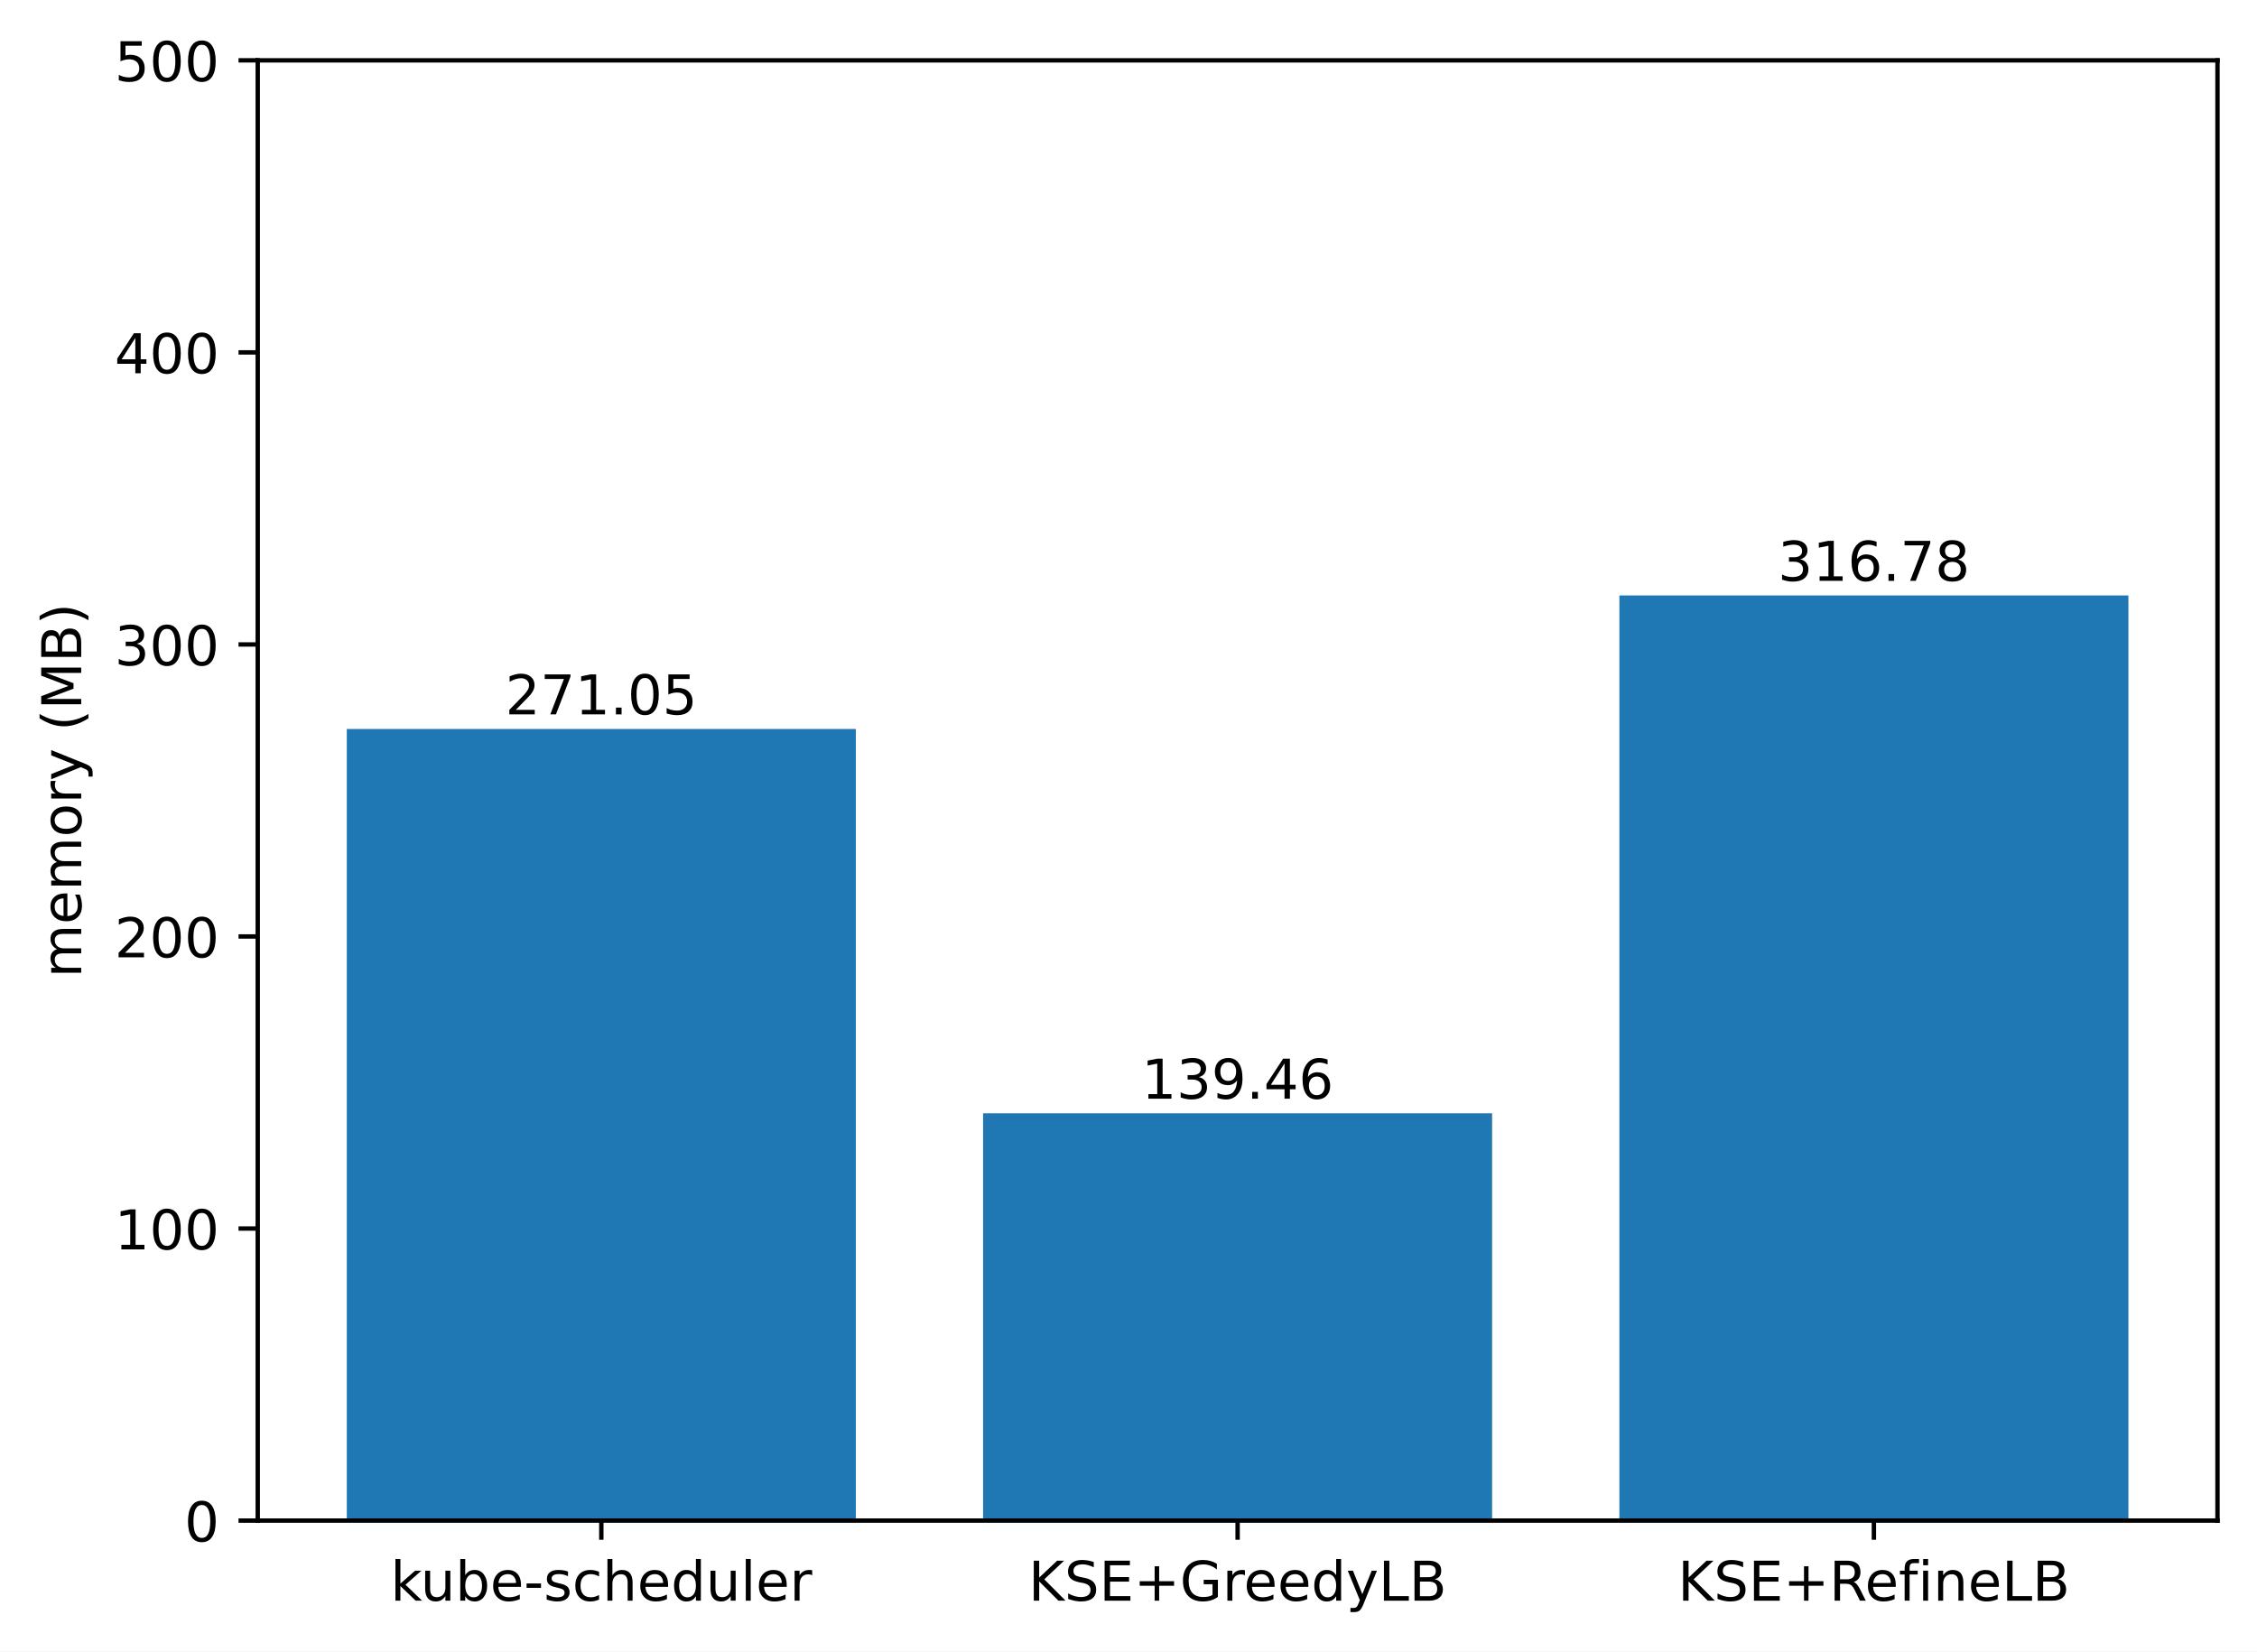
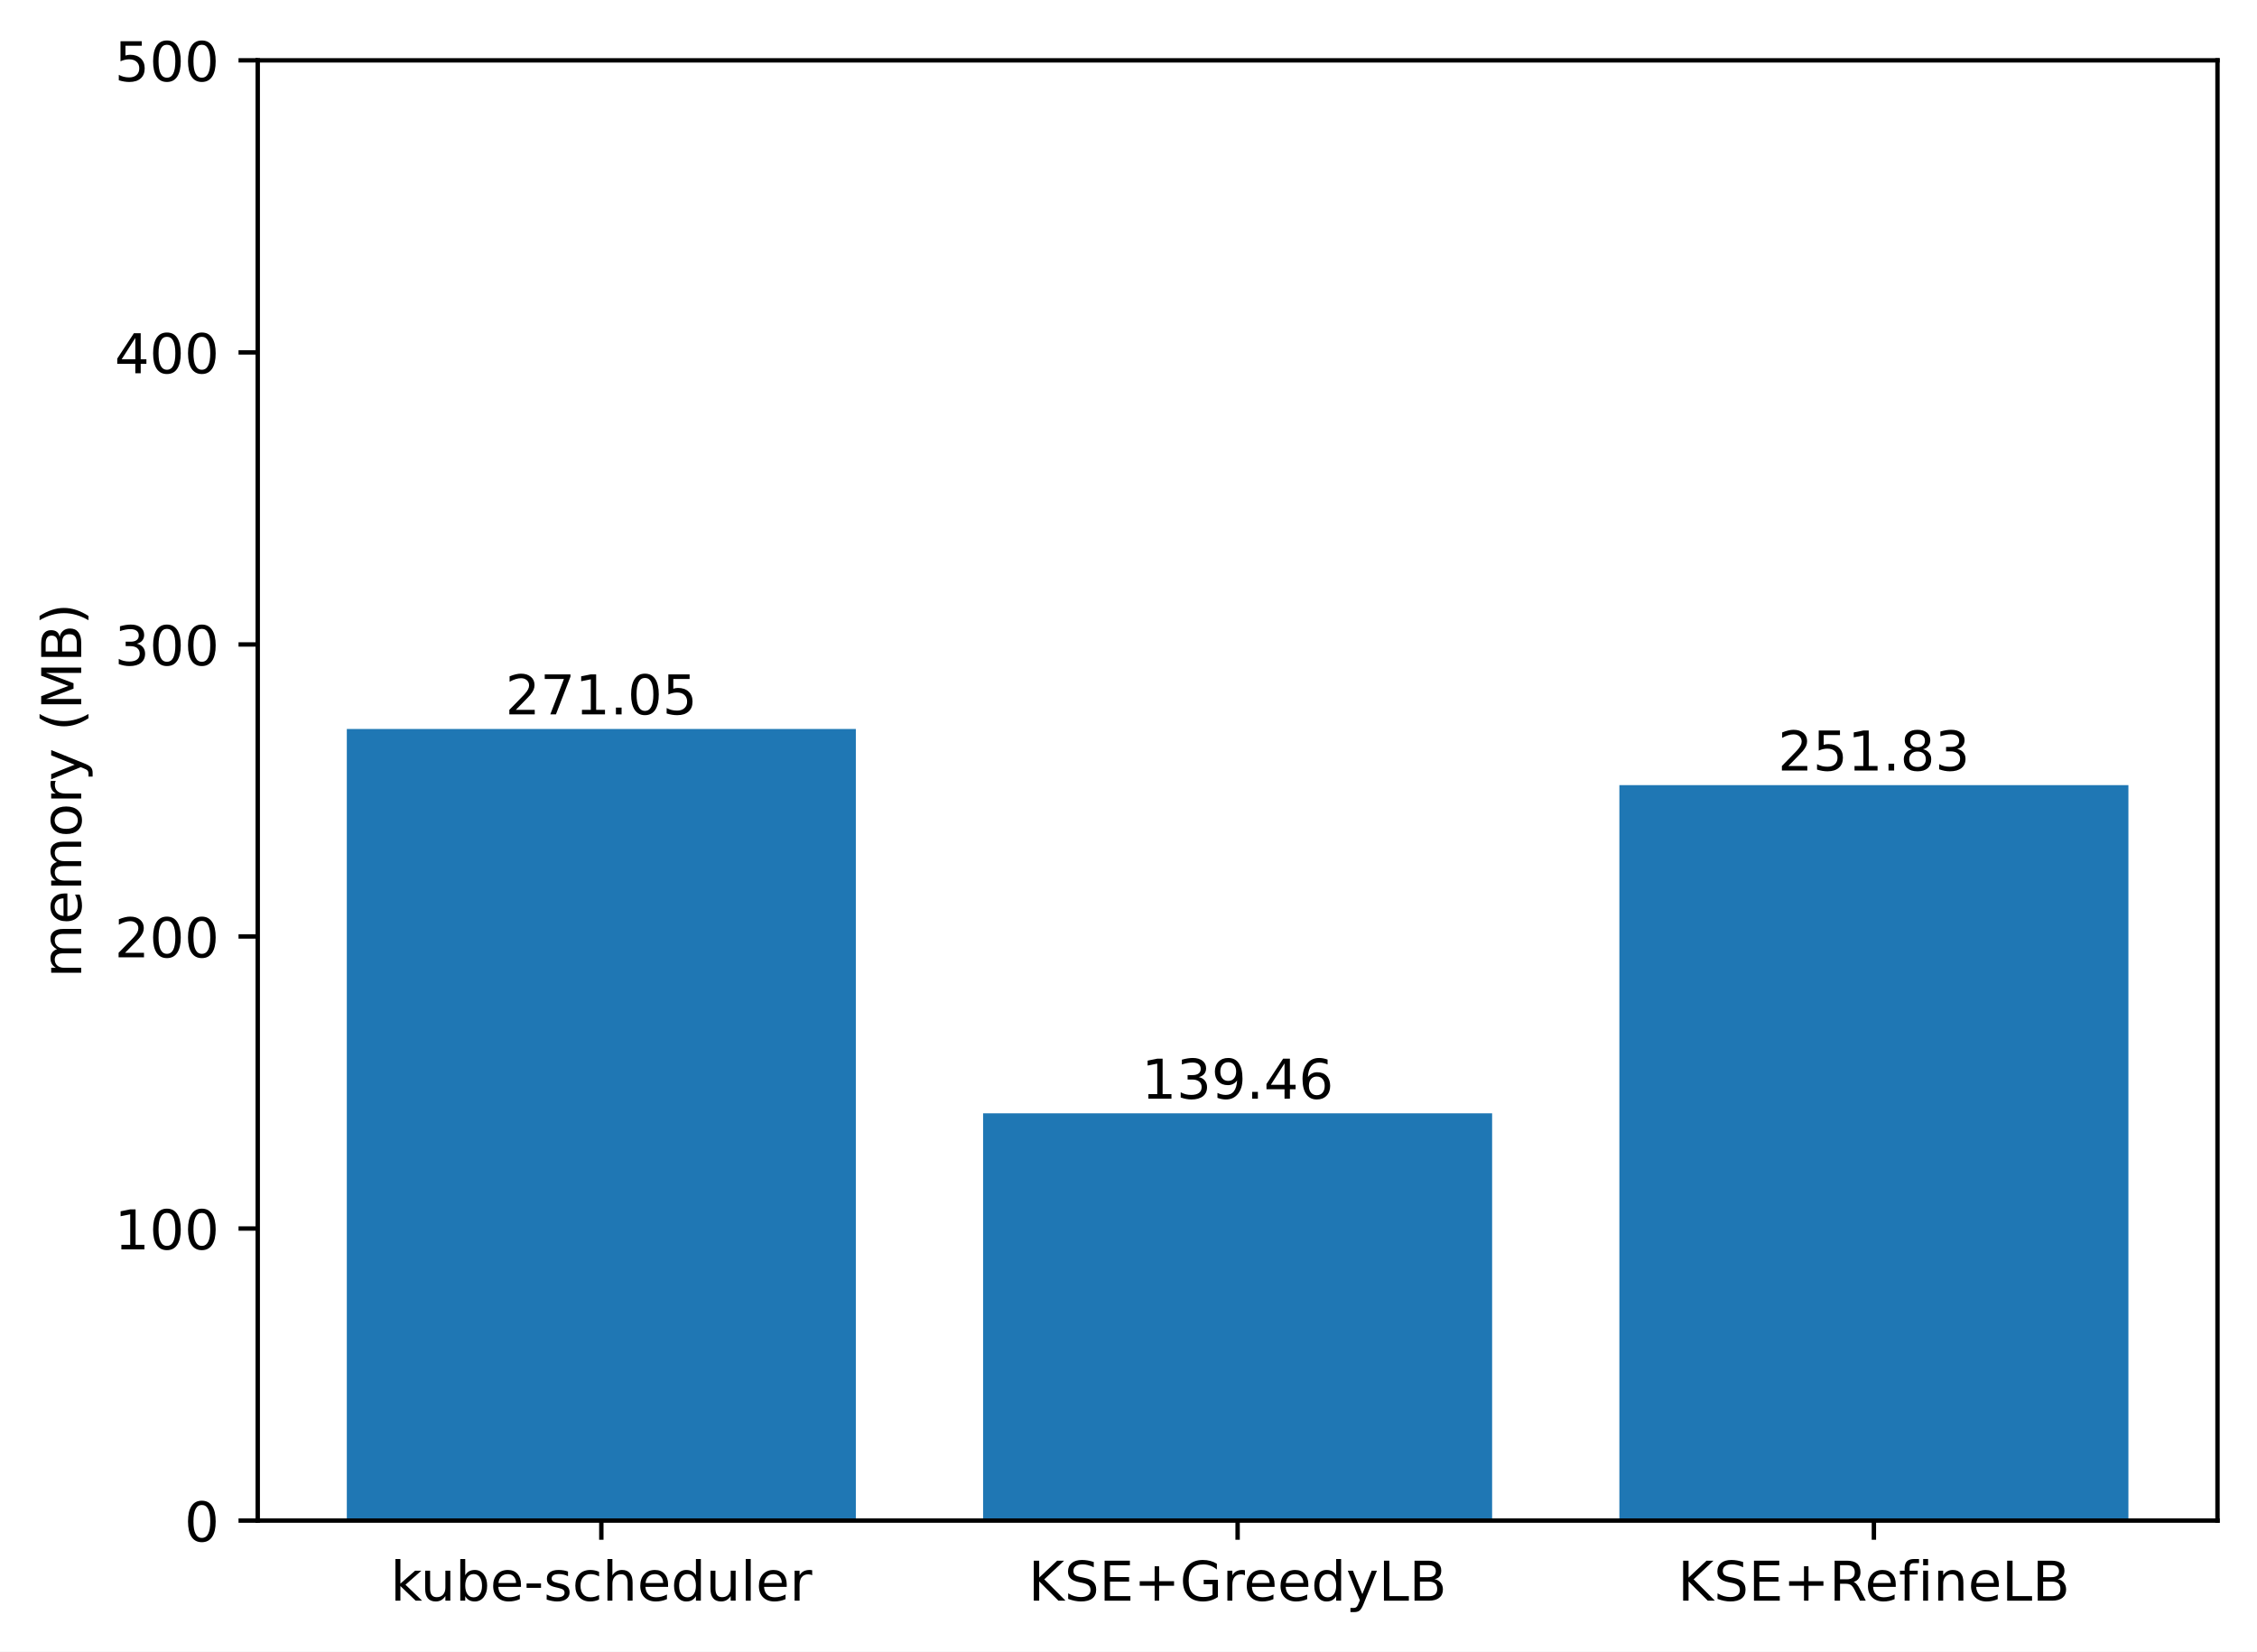
<svg xmlns="http://www.w3.org/2000/svg" xmlns:xlink="http://www.w3.org/1999/xlink" width="411.286pt" height="300.989pt" viewBox="0 0 411.286 300.989" version="1.1">
  <defs>
    <style type="text/css">*{stroke-linejoin: round; stroke-linecap: butt}</style>
  </defs>
  <g id="figure_1">
    <g id="patch_1">
      <path d="M 0 300.989  L 411.286 300.989  L 411.286 0  L 0 0  z " style="fill: #ffffff" />
    </g>
    <g id="axes_1">
      <g id="patch_2">
        <path d="M 46.966 277.111  L 404.086 277.111  L 404.086 10.999  L 46.966 10.999  z " style="fill: #ffffff" />
      </g>
      <g id="patch_3">
-         <path d="M 63.198 277.111  L 155.957 277.111  L 155.957 132.852  L 63.198 132.852  z " clip-path="url(#pc7af144da1)" style="fill: #1f77b4" />
+         <path d="M 63.198 277.111  L 155.957 277.111  L 155.957 132.852  L 63.198 132.852  z " clip-path="url(#p76c6225995)" style="fill: #1f77b4" />
      </g>
      <g id="patch_4">
-         <path d="M 179.146 277.111  L 271.905 277.111  L 271.905 202.887  L 179.146 202.887  z " clip-path="url(#pc7af144da1)" style="fill: #1f77b4" />
+         <path d="M 179.146 277.111  L 271.905 277.111  L 271.905 202.887  L 179.146 202.887  z " clip-path="url(#p76c6225995)" style="fill: #1f77b4" />
      </g>
      <g id="patch_5">
-         <path d="M 295.094 277.111  L 387.853 277.111  L 387.853 108.513  L 295.094 108.513  z " clip-path="url(#pc7af144da1)" style="fill: #1f77b4" />
+         <path d="M 295.094 277.111  L 387.853 277.111  L 387.853 143.081  L 295.094 143.081  z " clip-path="url(#p76c6225995)" style="fill: #1f77b4" />
      </g>
      <g id="matplotlib.axis_1">
        <g id="xtick_1">
          <g id="line2d_1">
            <defs>
-               <path id="m0ced8cfa9f" d="M 0 0  L 0 3.5  " style="stroke: #000000; stroke-width: 0.8" />
+               <path id="mfb636e3645" d="M 0 0  L 0 3.5  " style="stroke: #000000; stroke-width: 0.8" />
            </defs>
            <g>
-               <use xlink:href="#m0ced8cfa9f" x="109.578" y="277.111" style="stroke: #000000; stroke-width: 0.8" />
+               <use xlink:href="#mfb636e3645" x="109.578" y="277.111" style="stroke: #000000; stroke-width: 0.8" />
            </g>
          </g>
          <g id="text_1">
            <g transform="translate(71.15179 291.7097)scale(0.1 -0.1)">
              <defs>
                <path id="DejaVuSans-6b" d="M 581 4863  L 1159 4863  L 1159 1991  L 2875 3500  L 3609 3500  L 1753 1863  L 3688 0  L 2938 0  L 1159 1709  L 1159 0  L 581 0  L 581 4863  z " transform="scale(0.015625)" />
                <path id="DejaVuSans-75" d="M 544 1381  L 544 3500  L 1119 3500  L 1119 1403  Q 1119 906 1312 657  Q 1506 409 1894 409  Q 2359 409 2629 706  Q 2900 1003 2900 1516  L 2900 3500  L 3475 3500  L 3475 0  L 2900 0  L 2900 538  Q 2691 219 2414 64  Q 2138 -91 1772 -91  Q 1169 -91 856 284  Q 544 659 544 1381  z M 1991 3584  L 1991 3584  z " transform="scale(0.015625)" />
                <path id="DejaVuSans-62" d="M 3116 1747  Q 3116 2381 2855 2742  Q 2594 3103 2138 3103  Q 1681 3103 1420 2742  Q 1159 2381 1159 1747  Q 1159 1113 1420 752  Q 1681 391 2138 391  Q 2594 391 2855 752  Q 3116 1113 3116 1747  z M 1159 2969  Q 1341 3281 1617 3432  Q 1894 3584 2278 3584  Q 2916 3584 3314 3078  Q 3713 2572 3713 1747  Q 3713 922 3314 415  Q 2916 -91 2278 -91  Q 1894 -91 1617 61  Q 1341 213 1159 525  L 1159 0  L 581 0  L 581 4863  L 1159 4863  L 1159 2969  z " transform="scale(0.015625)" />
                <path id="DejaVuSans-65" d="M 3597 1894  L 3597 1613  L 953 1613  Q 991 1019 1311 708  Q 1631 397 2203 397  Q 2534 397 2845 478  Q 3156 559 3463 722  L 3463 178  Q 3153 47 2828 -22  Q 2503 -91 2169 -91  Q 1331 -91 842 396  Q 353 884 353 1716  Q 353 2575 817 3079  Q 1281 3584 2069 3584  Q 2775 3584 3186 3129  Q 3597 2675 3597 1894  z M 3022 2063  Q 3016 2534 2758 2815  Q 2500 3097 2075 3097  Q 1594 3097 1305 2825  Q 1016 2553 972 2059  L 3022 2063  z " transform="scale(0.015625)" />
                <path id="DejaVuSans-2d" d="M 313 2009  L 1997 2009  L 1997 1497  L 313 1497  L 313 2009  z " transform="scale(0.015625)" />
                <path id="DejaVuSans-73" d="M 2834 3397  L 2834 2853  Q 2591 2978 2328 3040  Q 2066 3103 1784 3103  Q 1356 3103 1142 2972  Q 928 2841 928 2578  Q 928 2378 1081 2264  Q 1234 2150 1697 2047  L 1894 2003  Q 2506 1872 2764 1633  Q 3022 1394 3022 966  Q 3022 478 2636 193  Q 2250 -91 1575 -91  Q 1294 -91 989 -36  Q 684 19 347 128  L 347 722  Q 666 556 975 473  Q 1284 391 1588 391  Q 1994 391 2212 530  Q 2431 669 2431 922  Q 2431 1156 2273 1281  Q 2116 1406 1581 1522  L 1381 1569  Q 847 1681 609 1914  Q 372 2147 372 2553  Q 372 3047 722 3315  Q 1072 3584 1716 3584  Q 2034 3584 2315 3537  Q 2597 3491 2834 3397  z " transform="scale(0.015625)" />
                <path id="DejaVuSans-63" d="M 3122 3366  L 3122 2828  Q 2878 2963 2633 3030  Q 2388 3097 2138 3097  Q 1578 3097 1268 2742  Q 959 2388 959 1747  Q 959 1106 1268 751  Q 1578 397 2138 397  Q 2388 397 2633 464  Q 2878 531 3122 666  L 3122 134  Q 2881 22 2623 -34  Q 2366 -91 2075 -91  Q 1284 -91 818 406  Q 353 903 353 1747  Q 353 2603 823 3093  Q 1294 3584 2113 3584  Q 2378 3584 2631 3529  Q 2884 3475 3122 3366  z " transform="scale(0.015625)" />
                <path id="DejaVuSans-68" d="M 3513 2113  L 3513 0  L 2938 0  L 2938 2094  Q 2938 2591 2744 2837  Q 2550 3084 2163 3084  Q 1697 3084 1428 2787  Q 1159 2491 1159 1978  L 1159 0  L 581 0  L 581 4863  L 1159 4863  L 1159 2956  Q 1366 3272 1645 3428  Q 1925 3584 2291 3584  Q 2894 3584 3203 3211  Q 3513 2838 3513 2113  z " transform="scale(0.015625)" />
                <path id="DejaVuSans-64" d="M 2906 2969  L 2906 4863  L 3481 4863  L 3481 0  L 2906 0  L 2906 525  Q 2725 213 2448 61  Q 2172 -91 1784 -91  Q 1150 -91 751 415  Q 353 922 353 1747  Q 353 2572 751 3078  Q 1150 3584 1784 3584  Q 2172 3584 2448 3432  Q 2725 3281 2906 2969  z M 947 1747  Q 947 1113 1208 752  Q 1469 391 1925 391  Q 2381 391 2643 752  Q 2906 1113 2906 1747  Q 2906 2381 2643 2742  Q 2381 3103 1925 3103  Q 1469 3103 1208 2742  Q 947 2381 947 1747  z " transform="scale(0.015625)" />
                <path id="DejaVuSans-6c" d="M 603 4863  L 1178 4863  L 1178 0  L 603 0  L 603 4863  z " transform="scale(0.015625)" />
                <path id="DejaVuSans-72" d="M 2631 2963  Q 2534 3019 2420 3045  Q 2306 3072 2169 3072  Q 1681 3072 1420 2755  Q 1159 2438 1159 1844  L 1159 0  L 581 0  L 581 3500  L 1159 3500  L 1159 2956  Q 1341 3275 1631 3429  Q 1922 3584 2338 3584  Q 2397 3584 2469 3576  Q 2541 3569 2628 3553  L 2631 2963  z " transform="scale(0.015625)" />
              </defs>
              <use xlink:href="#DejaVuSans-6b" />
              <use xlink:href="#DejaVuSans-75" x="54.785" />
              <use xlink:href="#DejaVuSans-62" x="118.164" />
              <use xlink:href="#DejaVuSans-65" x="181.641" />
              <use xlink:href="#DejaVuSans-2d" x="243.164" />
              <use xlink:href="#DejaVuSans-73" x="279.248" />
              <use xlink:href="#DejaVuSans-63" x="331.348" />
              <use xlink:href="#DejaVuSans-68" x="386.328" />
              <use xlink:href="#DejaVuSans-65" x="449.707" />
              <use xlink:href="#DejaVuSans-64" x="511.23" />
              <use xlink:href="#DejaVuSans-75" x="574.707" />
              <use xlink:href="#DejaVuSans-6c" x="638.086" />
              <use xlink:href="#DejaVuSans-65" x="665.869" />
              <use xlink:href="#DejaVuSans-72" x="727.393" />
            </g>
          </g>
        </g>
        <g id="xtick_2">
          <g id="line2d_2">
            <g>
-               <use xlink:href="#m0ced8cfa9f" x="225.526" y="277.111" style="stroke: #000000; stroke-width: 0.8" />
+               <use xlink:href="#mfb636e3645" x="225.526" y="277.111" style="stroke: #000000; stroke-width: 0.8" />
            </g>
          </g>
          <g id="text_2">
            <g transform="translate(187.403 291.7097)scale(0.1 -0.1)">
              <defs>
                <path id="DejaVuSans-4b" d="M 628 4666  L 1259 4666  L 1259 2694  L 3353 4666  L 4166 4666  L 1850 2491  L 4331 0  L 3500 0  L 1259 2247  L 1259 0  L 628 0  L 628 4666  z " transform="scale(0.015625)" />
                <path id="DejaVuSans-53" d="M 3425 4513  L 3425 3897  Q 3066 4069 2747 4153  Q 2428 4238 2131 4238  Q 1616 4238 1336 4038  Q 1056 3838 1056 3469  Q 1056 3159 1242 3001  Q 1428 2844 1947 2747  L 2328 2669  Q 3034 2534 3370 2195  Q 3706 1856 3706 1288  Q 3706 609 3251 259  Q 2797 -91 1919 -91  Q 1588 -91 1214 -16  Q 841 59 441 206  L 441 856  Q 825 641 1194 531  Q 1563 422 1919 422  Q 2459 422 2753 634  Q 3047 847 3047 1241  Q 3047 1584 2836 1778  Q 2625 1972 2144 2069  L 1759 2144  Q 1053 2284 737 2584  Q 422 2884 422 3419  Q 422 4038 858 4394  Q 1294 4750 2059 4750  Q 2388 4750 2728 4690  Q 3069 4631 3425 4513  z " transform="scale(0.015625)" />
                <path id="DejaVuSans-45" d="M 628 4666  L 3578 4666  L 3578 4134  L 1259 4134  L 1259 2753  L 3481 2753  L 3481 2222  L 1259 2222  L 1259 531  L 3634 531  L 3634 0  L 628 0  L 628 4666  z " transform="scale(0.015625)" />
                <path id="DejaVuSans-2b" d="M 2944 4013  L 2944 2272  L 4684 2272  L 4684 1741  L 2944 1741  L 2944 0  L 2419 0  L 2419 1741  L 678 1741  L 678 2272  L 2419 2272  L 2419 4013  L 2944 4013  z " transform="scale(0.015625)" />
                <path id="DejaVuSans-47" d="M 3809 666  L 3809 1919  L 2778 1919  L 2778 2438  L 4434 2438  L 4434 434  Q 4069 175 3628 42  Q 3188 -91 2688 -91  Q 1594 -91 976 548  Q 359 1188 359 2328  Q 359 3472 976 4111  Q 1594 4750 2688 4750  Q 3144 4750 3555 4637  Q 3966 4525 4313 4306  L 4313 3634  Q 3963 3931 3569 4081  Q 3175 4231 2741 4231  Q 1884 4231 1454 3753  Q 1025 3275 1025 2328  Q 1025 1384 1454 906  Q 1884 428 2741 428  Q 3075 428 3337 486  Q 3600 544 3809 666  z " transform="scale(0.015625)" />
                <path id="DejaVuSans-79" d="M 2059 -325  Q 1816 -950 1584 -1140  Q 1353 -1331 966 -1331  L 506 -1331  L 506 -850  L 844 -850  Q 1081 -850 1212 -737  Q 1344 -625 1503 -206  L 1606 56  L 191 3500  L 800 3500  L 1894 763  L 2988 3500  L 3597 3500  L 2059 -325  z " transform="scale(0.015625)" />
                <path id="DejaVuSans-4c" d="M 628 4666  L 1259 4666  L 1259 531  L 3531 531  L 3531 0  L 628 0  L 628 4666  z " transform="scale(0.015625)" />
                <path id="DejaVuSans-42" d="M 1259 2228  L 1259 519  L 2272 519  Q 2781 519 3026 730  Q 3272 941 3272 1375  Q 3272 1813 3026 2020  Q 2781 2228 2272 2228  L 1259 2228  z M 1259 4147  L 1259 2741  L 2194 2741  Q 2656 2741 2882 2914  Q 3109 3088 3109 3444  Q 3109 3797 2882 3972  Q 2656 4147 2194 4147  L 1259 4147  z M 628 4666  L 2241 4666  Q 2963 4666 3353 4366  Q 3744 4066 3744 3513  Q 3744 3084 3544 2831  Q 3344 2578 2956 2516  Q 3422 2416 3680 2098  Q 3938 1781 3938 1306  Q 3938 681 3513 340  Q 3088 0 2303 0  L 628 0  L 628 4666  z " transform="scale(0.015625)" />
              </defs>
              <use xlink:href="#DejaVuSans-4b" />
              <use xlink:href="#DejaVuSans-53" x="65.576" />
              <use xlink:href="#DejaVuSans-45" x="129.053" />
              <use xlink:href="#DejaVuSans-2b" x="192.236" />
              <use xlink:href="#DejaVuSans-47" x="276.025" />
              <use xlink:href="#DejaVuSans-72" x="353.516" />
              <use xlink:href="#DejaVuSans-65" x="392.379" />
              <use xlink:href="#DejaVuSans-65" x="453.902" />
              <use xlink:href="#DejaVuSans-64" x="515.426" />
              <use xlink:href="#DejaVuSans-79" x="578.902" />
              <use xlink:href="#DejaVuSans-4c" x="638.082" />
              <use xlink:href="#DejaVuSans-42" x="693.795" />
            </g>
          </g>
        </g>
        <g id="xtick_3">
          <g id="line2d_3">
            <g>
-               <use xlink:href="#m0ced8cfa9f" x="341.474" y="277.111" style="stroke: #000000; stroke-width: 0.8" />
+               <use xlink:href="#mfb636e3645" x="341.474" y="277.111" style="stroke: #000000; stroke-width: 0.8" />
            </g>
          </g>
          <g id="text_3">
            <g transform="translate(305.7346 291.7097)scale(0.1 -0.1)">
              <defs>
                <path id="DejaVuSans-52" d="M 2841 2188  Q 3044 2119 3236 1894  Q 3428 1669 3622 1275  L 4263 0  L 3584 0  L 2988 1197  Q 2756 1666 2539 1819  Q 2322 1972 1947 1972  L 1259 1972  L 1259 0  L 628 0  L 628 4666  L 2053 4666  Q 2853 4666 3247 4331  Q 3641 3997 3641 3322  Q 3641 2881 3436 2590  Q 3231 2300 2841 2188  z M 1259 4147  L 1259 2491  L 2053 2491  Q 2509 2491 2742 2702  Q 2975 2913 2975 3322  Q 2975 3731 2742 3939  Q 2509 4147 2053 4147  L 1259 4147  z " transform="scale(0.015625)" />
                <path id="DejaVuSans-66" d="M 2375 4863  L 2375 4384  L 1825 4384  Q 1516 4384 1395 4259  Q 1275 4134 1275 3809  L 1275 3500  L 2222 3500  L 2222 3053  L 1275 3053  L 1275 0  L 697 0  L 697 3053  L 147 3053  L 147 3500  L 697 3500  L 697 3744  Q 697 4328 969 4595  Q 1241 4863 1831 4863  L 2375 4863  z " transform="scale(0.015625)" />
                <path id="DejaVuSans-69" d="M 603 3500  L 1178 3500  L 1178 0  L 603 0  L 603 3500  z M 603 4863  L 1178 4863  L 1178 4134  L 603 4134  L 603 4863  z " transform="scale(0.015625)" />
                <path id="DejaVuSans-6e" d="M 3513 2113  L 3513 0  L 2938 0  L 2938 2094  Q 2938 2591 2744 2837  Q 2550 3084 2163 3084  Q 1697 3084 1428 2787  Q 1159 2491 1159 1978  L 1159 0  L 581 0  L 581 3500  L 1159 3500  L 1159 2956  Q 1366 3272 1645 3428  Q 1925 3584 2291 3584  Q 2894 3584 3203 3211  Q 3513 2838 3513 2113  z " transform="scale(0.015625)" />
              </defs>
              <use xlink:href="#DejaVuSans-4b" />
              <use xlink:href="#DejaVuSans-53" x="65.576" />
              <use xlink:href="#DejaVuSans-45" x="129.053" />
              <use xlink:href="#DejaVuSans-2b" x="192.236" />
              <use xlink:href="#DejaVuSans-52" x="276.025" />
              <use xlink:href="#DejaVuSans-65" x="341.008" />
              <use xlink:href="#DejaVuSans-66" x="402.531" />
              <use xlink:href="#DejaVuSans-69" x="437.736" />
              <use xlink:href="#DejaVuSans-6e" x="465.52" />
              <use xlink:href="#DejaVuSans-65" x="528.898" />
              <use xlink:href="#DejaVuSans-4c" x="590.422" />
              <use xlink:href="#DejaVuSans-42" x="646.135" />
            </g>
          </g>
        </g>
      </g>
      <g id="matplotlib.axis_2">
        <g id="ytick_1">
          <g id="line2d_4">
            <defs>
-               <path id="ma65b092894" d="M 0 0  L -3.5 0  " style="stroke: #000000; stroke-width: 0.8" />
+               <path id="m1745e53809" d="M 0 0  L -3.5 0  " style="stroke: #000000; stroke-width: 0.8" />
            </defs>
            <g>
-               <use xlink:href="#ma65b092894" x="46.966" y="277.111" style="stroke: #000000; stroke-width: 0.8" />
+               <use xlink:href="#m1745e53809" x="46.966" y="277.111" style="stroke: #000000; stroke-width: 0.8" />
            </g>
          </g>
          <g id="text_4">
            <g transform="translate(33.60312 280.9104)scale(0.1 -0.1)">
              <defs>
                <path id="DejaVuSans-30" d="M 2034 4250  Q 1547 4250 1301 3770  Q 1056 3291 1056 2328  Q 1056 1369 1301 889  Q 1547 409 2034 409  Q 2525 409 2770 889  Q 3016 1369 3016 2328  Q 3016 3291 2770 3770  Q 2525 4250 2034 4250  z M 2034 4750  Q 2819 4750 3233 4129  Q 3647 3509 3647 2328  Q 3647 1150 3233 529  Q 2819 -91 2034 -91  Q 1250 -91 836 529  Q 422 1150 422 2328  Q 422 3509 836 4129  Q 1250 4750 2034 4750  z " transform="scale(0.015625)" />
              </defs>
              <use xlink:href="#DejaVuSans-30" />
            </g>
          </g>
        </g>
        <g id="ytick_2">
          <g id="line2d_5">
            <g>
-               <use xlink:href="#ma65b092894" x="46.966" y="223.889" style="stroke: #000000; stroke-width: 0.8" />
+               <use xlink:href="#m1745e53809" x="46.966" y="223.889" style="stroke: #000000; stroke-width: 0.8" />
            </g>
          </g>
          <g id="text_5">
            <g transform="translate(20.87813 227.688)scale(0.1 -0.1)">
              <defs>
                <path id="DejaVuSans-31" d="M 794 531  L 1825 531  L 1825 4091  L 703 3866  L 703 4441  L 1819 4666  L 2450 4666  L 2450 531  L 3481 531  L 3481 0  L 794 0  L 794 531  z " transform="scale(0.015625)" />
              </defs>
              <use xlink:href="#DejaVuSans-31" />
              <use xlink:href="#DejaVuSans-30" x="63.623" />
              <use xlink:href="#DejaVuSans-30" x="127.246" />
            </g>
          </g>
        </g>
        <g id="ytick_3">
          <g id="line2d_6">
            <g>
-               <use xlink:href="#ma65b092894" x="46.966" y="170.666" style="stroke: #000000; stroke-width: 0.8" />
+               <use xlink:href="#m1745e53809" x="46.966" y="170.666" style="stroke: #000000; stroke-width: 0.8" />
            </g>
          </g>
          <g id="text_6">
            <g transform="translate(20.87813 174.4656)scale(0.1 -0.1)">
              <defs>
                <path id="DejaVuSans-32" d="M 1228 531  L 3431 531  L 3431 0  L 469 0  L 469 531  Q 828 903 1448 1529  Q 2069 2156 2228 2338  Q 2531 2678 2651 2914  Q 2772 3150 2772 3378  Q 2772 3750 2511 3984  Q 2250 4219 1831 4219  Q 1534 4219 1204 4116  Q 875 4013 500 3803  L 500 4441  Q 881 4594 1212 4672  Q 1544 4750 1819 4750  Q 2544 4750 2975 4387  Q 3406 4025 3406 3419  Q 3406 3131 3298 2873  Q 3191 2616 2906 2266  Q 2828 2175 2409 1742  Q 1991 1309 1228 531  z " transform="scale(0.015625)" />
              </defs>
              <use xlink:href="#DejaVuSans-32" />
              <use xlink:href="#DejaVuSans-30" x="63.623" />
              <use xlink:href="#DejaVuSans-30" x="127.246" />
            </g>
          </g>
        </g>
        <g id="ytick_4">
          <g id="line2d_7">
            <g>
-               <use xlink:href="#ma65b092894" x="46.966" y="117.444" style="stroke: #000000; stroke-width: 0.8" />
+               <use xlink:href="#m1745e53809" x="46.966" y="117.444" style="stroke: #000000; stroke-width: 0.8" />
            </g>
          </g>
          <g id="text_7">
            <g transform="translate(20.87813 121.2432)scale(0.1 -0.1)">
              <defs>
                <path id="DejaVuSans-33" d="M 2597 2516  Q 3050 2419 3304 2112  Q 3559 1806 3559 1356  Q 3559 666 3084 287  Q 2609 -91 1734 -91  Q 1441 -91 1130 -33  Q 819 25 488 141  L 488 750  Q 750 597 1062 519  Q 1375 441 1716 441  Q 2309 441 2620 675  Q 2931 909 2931 1356  Q 2931 1769 2642 2001  Q 2353 2234 1838 2234  L 1294 2234  L 1294 2753  L 1863 2753  Q 2328 2753 2575 2939  Q 2822 3125 2822 3475  Q 2822 3834 2567 4026  Q 2313 4219 1838 4219  Q 1578 4219 1281 4162  Q 984 4106 628 3988  L 628 4550  Q 988 4650 1302 4700  Q 1616 4750 1894 4750  Q 2613 4750 3031 4423  Q 3450 4097 3450 3541  Q 3450 3153 3228 2886  Q 3006 2619 2597 2516  z " transform="scale(0.015625)" />
              </defs>
              <use xlink:href="#DejaVuSans-33" />
              <use xlink:href="#DejaVuSans-30" x="63.623" />
              <use xlink:href="#DejaVuSans-30" x="127.246" />
            </g>
          </g>
        </g>
        <g id="ytick_5">
          <g id="line2d_8">
            <g>
-               <use xlink:href="#ma65b092894" x="46.966" y="64.222" style="stroke: #000000; stroke-width: 0.8" />
+               <use xlink:href="#m1745e53809" x="46.966" y="64.222" style="stroke: #000000; stroke-width: 0.8" />
            </g>
          </g>
          <g id="text_8">
            <g transform="translate(20.87813 68.02084)scale(0.1 -0.1)">
              <defs>
                <path id="DejaVuSans-34" d="M 2419 4116  L 825 1625  L 2419 1625  L 2419 4116  z M 2253 4666  L 3047 4666  L 3047 1625  L 3713 1625  L 3713 1100  L 3047 1100  L 3047 0  L 2419 0  L 2419 1100  L 313 1100  L 313 1709  L 2253 4666  z " transform="scale(0.015625)" />
              </defs>
              <use xlink:href="#DejaVuSans-34" />
              <use xlink:href="#DejaVuSans-30" x="63.623" />
              <use xlink:href="#DejaVuSans-30" x="127.246" />
            </g>
          </g>
        </g>
        <g id="ytick_6">
          <g id="line2d_9">
            <g>
-               <use xlink:href="#ma65b092894" x="46.966" y="10.999" style="stroke: #000000; stroke-width: 0.8" />
+               <use xlink:href="#m1745e53809" x="46.966" y="10.999" style="stroke: #000000; stroke-width: 0.8" />
            </g>
          </g>
          <g id="text_9">
            <g transform="translate(20.87813 14.79844)scale(0.1 -0.1)">
              <defs>
                <path id="DejaVuSans-35" d="M 691 4666  L 3169 4666  L 3169 4134  L 1269 4134  L 1269 2991  Q 1406 3038 1543 3061  Q 1681 3084 1819 3084  Q 2600 3084 3056 2656  Q 3513 2228 3513 1497  Q 3513 744 3044 326  Q 2575 -91 1722 -91  Q 1428 -91 1123 -41  Q 819 9 494 109  L 494 744  Q 775 591 1075 516  Q 1375 441 1709 441  Q 2250 441 2565 725  Q 2881 1009 2881 1497  Q 2881 1984 2565 2268  Q 2250 2553 1709 2553  Q 1456 2553 1204 2497  Q 953 2441 691 2322  L 691 4666  z " transform="scale(0.015625)" />
              </defs>
              <use xlink:href="#DejaVuSans-35" />
              <use xlink:href="#DejaVuSans-30" x="63.623" />
              <use xlink:href="#DejaVuSans-30" x="127.246" />
            </g>
          </g>
        </g>
        <g id="text_10">
          <g transform="translate(14.79844 178.1818)rotate(-90)scale(0.1 -0.1)">
            <defs>
              <path id="DejaVuSans-6d" d="M 3328 2828  Q 3544 3216 3844 3400  Q 4144 3584 4550 3584  Q 5097 3584 5394 3201  Q 5691 2819 5691 2113  L 5691 0  L 5113 0  L 5113 2094  Q 5113 2597 4934 2840  Q 4756 3084 4391 3084  Q 3944 3084 3684 2787  Q 3425 2491 3425 1978  L 3425 0  L 2847 0  L 2847 2094  Q 2847 2600 2669 2842  Q 2491 3084 2119 3084  Q 1678 3084 1418 2786  Q 1159 2488 1159 1978  L 1159 0  L 581 0  L 581 3500  L 1159 3500  L 1159 2956  Q 1356 3278 1631 3431  Q 1906 3584 2284 3584  Q 2666 3584 2933 3390  Q 3200 3197 3328 2828  z " transform="scale(0.015625)" />
              <path id="DejaVuSans-6f" d="M 1959 3097  Q 1497 3097 1228 2736  Q 959 2375 959 1747  Q 959 1119 1226 758  Q 1494 397 1959 397  Q 2419 397 2687 759  Q 2956 1122 2956 1747  Q 2956 2369 2687 2733  Q 2419 3097 1959 3097  z M 1959 3584  Q 2709 3584 3137 3096  Q 3566 2609 3566 1747  Q 3566 888 3137 398  Q 2709 -91 1959 -91  Q 1206 -91 779 398  Q 353 888 353 1747  Q 353 2609 779 3096  Q 1206 3584 1959 3584  z " transform="scale(0.015625)" />
              <path id="DejaVuSans-20" transform="scale(0.015625)" />
              <path id="DejaVuSans-28" d="M 1984 4856  Q 1566 4138 1362 3434  Q 1159 2731 1159 2009  Q 1159 1288 1364 580  Q 1569 -128 1984 -844  L 1484 -844  Q 1016 -109 783 600  Q 550 1309 550 2009  Q 550 2706 781 3412  Q 1013 4119 1484 4856  L 1984 4856  z " transform="scale(0.015625)" />
              <path id="DejaVuSans-4d" d="M 628 4666  L 1569 4666  L 2759 1491  L 3956 4666  L 4897 4666  L 4897 0  L 4281 0  L 4281 4097  L 3078 897  L 2444 897  L 1241 4097  L 1241 0  L 628 0  L 628 4666  z " transform="scale(0.015625)" />
              <path id="DejaVuSans-29" d="M 513 4856  L 1013 4856  Q 1481 4119 1714 3412  Q 1947 2706 1947 2009  Q 1947 1309 1714 600  Q 1481 -109 1013 -844  L 513 -844  Q 928 -128 1133 580  Q 1338 1288 1338 2009  Q 1338 2731 1133 3434  Q 928 4138 513 4856  z " transform="scale(0.015625)" />
            </defs>
            <use xlink:href="#DejaVuSans-6d" />
            <use xlink:href="#DejaVuSans-65" x="97.412" />
            <use xlink:href="#DejaVuSans-6d" x="158.936" />
            <use xlink:href="#DejaVuSans-6f" x="256.348" />
            <use xlink:href="#DejaVuSans-72" x="317.529" />
            <use xlink:href="#DejaVuSans-79" x="358.643" />
            <use xlink:href="#DejaVuSans-20" x="417.822" />
            <use xlink:href="#DejaVuSans-28" x="449.609" />
            <use xlink:href="#DejaVuSans-4d" x="488.623" />
            <use xlink:href="#DejaVuSans-42" x="574.902" />
            <use xlink:href="#DejaVuSans-29" x="643.506" />
          </g>
        </g>
      </g>
      <g id="patch_6">
        <path d="M 46.966 277.111  L 46.966 10.999  " style="fill: none; stroke: #000000; stroke-width: 0.8; stroke-linejoin: miter; stroke-linecap: square" />
      </g>
      <g id="patch_7">
        <path d="M 404.086 277.111  L 404.086 10.999  " style="fill: none; stroke: #000000; stroke-width: 0.8; stroke-linejoin: miter; stroke-linecap: square" />
      </g>
      <g id="patch_8">
        <path d="M 46.966 277.111  L 404.086 277.111  " style="fill: none; stroke: #000000; stroke-width: 0.8; stroke-linejoin: miter; stroke-linecap: square" />
      </g>
      <g id="patch_9">
        <path d="M 46.966 10.999  L 404.086 10.999  " style="fill: none; stroke: #000000; stroke-width: 0.8; stroke-linejoin: miter; stroke-linecap: square" />
      </g>
      <g id="text_11">
        <g transform="translate(92.08226 130.1908)scale(0.1 -0.1)">
          <defs>
            <path id="DejaVuSans-37" d="M 525 4666  L 3525 4666  L 3525 4397  L 1831 0  L 1172 0  L 2766 4134  L 525 4134  L 525 4666  z " transform="scale(0.015625)" />
            <path id="DejaVuSans-2e" d="M 684 794  L 1344 794  L 1344 0  L 684 0  L 684 794  z " transform="scale(0.015625)" />
          </defs>
          <use xlink:href="#DejaVuSans-32" />
          <use xlink:href="#DejaVuSans-37" x="63.623" />
          <use xlink:href="#DejaVuSans-31" x="127.246" />
          <use xlink:href="#DejaVuSans-2e" x="190.869" />
          <use xlink:href="#DejaVuSans-30" x="222.656" />
          <use xlink:href="#DejaVuSans-35" x="286.279" />
        </g>
      </g>
      <g id="text_12">
        <g transform="translate(208.0303 200.2261)scale(0.1 -0.1)">
          <defs>
            <path id="DejaVuSans-39" d="M 703 97  L 703 672  Q 941 559 1184 500  Q 1428 441 1663 441  Q 2288 441 2617 861  Q 2947 1281 2994 2138  Q 2813 1869 2534 1725  Q 2256 1581 1919 1581  Q 1219 1581 811 2004  Q 403 2428 403 3163  Q 403 3881 828 4315  Q 1253 4750 1959 4750  Q 2769 4750 3195 4129  Q 3622 3509 3622 2328  Q 3622 1225 3098 567  Q 2575 -91 1691 -91  Q 1453 -91 1209 -44  Q 966 3 703 97  z M 1959 2075  Q 2384 2075 2632 2365  Q 2881 2656 2881 3163  Q 2881 3666 2632 3958  Q 2384 4250 1959 4250  Q 1534 4250 1286 3958  Q 1038 3666 1038 3163  Q 1038 2656 1286 2365  Q 1534 2075 1959 2075  z " transform="scale(0.015625)" />
            <path id="DejaVuSans-36" d="M 2113 2584  Q 1688 2584 1439 2293  Q 1191 2003 1191 1497  Q 1191 994 1439 701  Q 1688 409 2113 409  Q 2538 409 2786 701  Q 3034 994 3034 1497  Q 3034 2003 2786 2293  Q 2538 2584 2113 2584  z M 3366 4563  L 3366 3988  Q 3128 4100 2886 4159  Q 2644 4219 2406 4219  Q 1781 4219 1451 3797  Q 1122 3375 1075 2522  Q 1259 2794 1537 2939  Q 1816 3084 2150 3084  Q 2853 3084 3261 2657  Q 3669 2231 3669 1497  Q 3669 778 3244 343  Q 2819 -91 2113 -91  Q 1303 -91 875 529  Q 447 1150 447 2328  Q 447 3434 972 4092  Q 1497 4750 2381 4750  Q 2619 4750 2861 4703  Q 3103 4656 3366 4563  z " transform="scale(0.015625)" />
          </defs>
          <use xlink:href="#DejaVuSans-31" />
          <use xlink:href="#DejaVuSans-33" x="63.623" />
          <use xlink:href="#DejaVuSans-39" x="127.246" />
          <use xlink:href="#DejaVuSans-2e" x="190.869" />
          <use xlink:href="#DejaVuSans-34" x="222.656" />
          <use xlink:href="#DejaVuSans-36" x="286.279" />
        </g>
      </g>
      <g id="text_13">
-         <g transform="translate(323.9784 105.8522)scale(0.1 -0.1)">
+         <g transform="translate(323.9784 140.4201)scale(0.1 -0.1)">
          <defs>
            <path id="DejaVuSans-38" d="M 2034 2216  Q 1584 2216 1326 1975  Q 1069 1734 1069 1313  Q 1069 891 1326 650  Q 1584 409 2034 409  Q 2484 409 2743 651  Q 3003 894 3003 1313  Q 3003 1734 2745 1975  Q 2488 2216 2034 2216  z M 1403 2484  Q 997 2584 770 2862  Q 544 3141 544 3541  Q 544 4100 942 4425  Q 1341 4750 2034 4750  Q 2731 4750 3128 4425  Q 3525 4100 3525 3541  Q 3525 3141 3298 2862  Q 3072 2584 2669 2484  Q 3125 2378 3379 2068  Q 3634 1759 3634 1313  Q 3634 634 3220 271  Q 2806 -91 2034 -91  Q 1263 -91 848 271  Q 434 634 434 1313  Q 434 1759 690 2068  Q 947 2378 1403 2484  z M 1172 3481  Q 1172 3119 1398 2916  Q 1625 2713 2034 2713  Q 2441 2713 2670 2916  Q 2900 3119 2900 3481  Q 2900 3844 2670 4047  Q 2441 4250 2034 4250  Q 1625 4250 1398 4047  Q 1172 3844 1172 3481  z " transform="scale(0.015625)" />
          </defs>
-           <use xlink:href="#DejaVuSans-33" />
-           <use xlink:href="#DejaVuSans-31" x="63.623" />
-           <use xlink:href="#DejaVuSans-36" x="127.246" />
+           <use xlink:href="#DejaVuSans-32" />
+           <use xlink:href="#DejaVuSans-35" x="63.623" />
+           <use xlink:href="#DejaVuSans-31" x="127.246" />
          <use xlink:href="#DejaVuSans-2e" x="190.869" />
-           <use xlink:href="#DejaVuSans-37" x="222.656" />
-           <use xlink:href="#DejaVuSans-38" x="286.279" />
+           <use xlink:href="#DejaVuSans-38" x="222.656" />
+           <use xlink:href="#DejaVuSans-33" x="286.279" />
        </g>
      </g>
    </g>
  </g>
  <defs>
-     <clipPath id="pc7af144da1">
+     <clipPath id="p76c6225995">
      <rect x="46.966" y="10.999" width="357.12" height="266.112" />
    </clipPath>
  </defs>
</svg>
